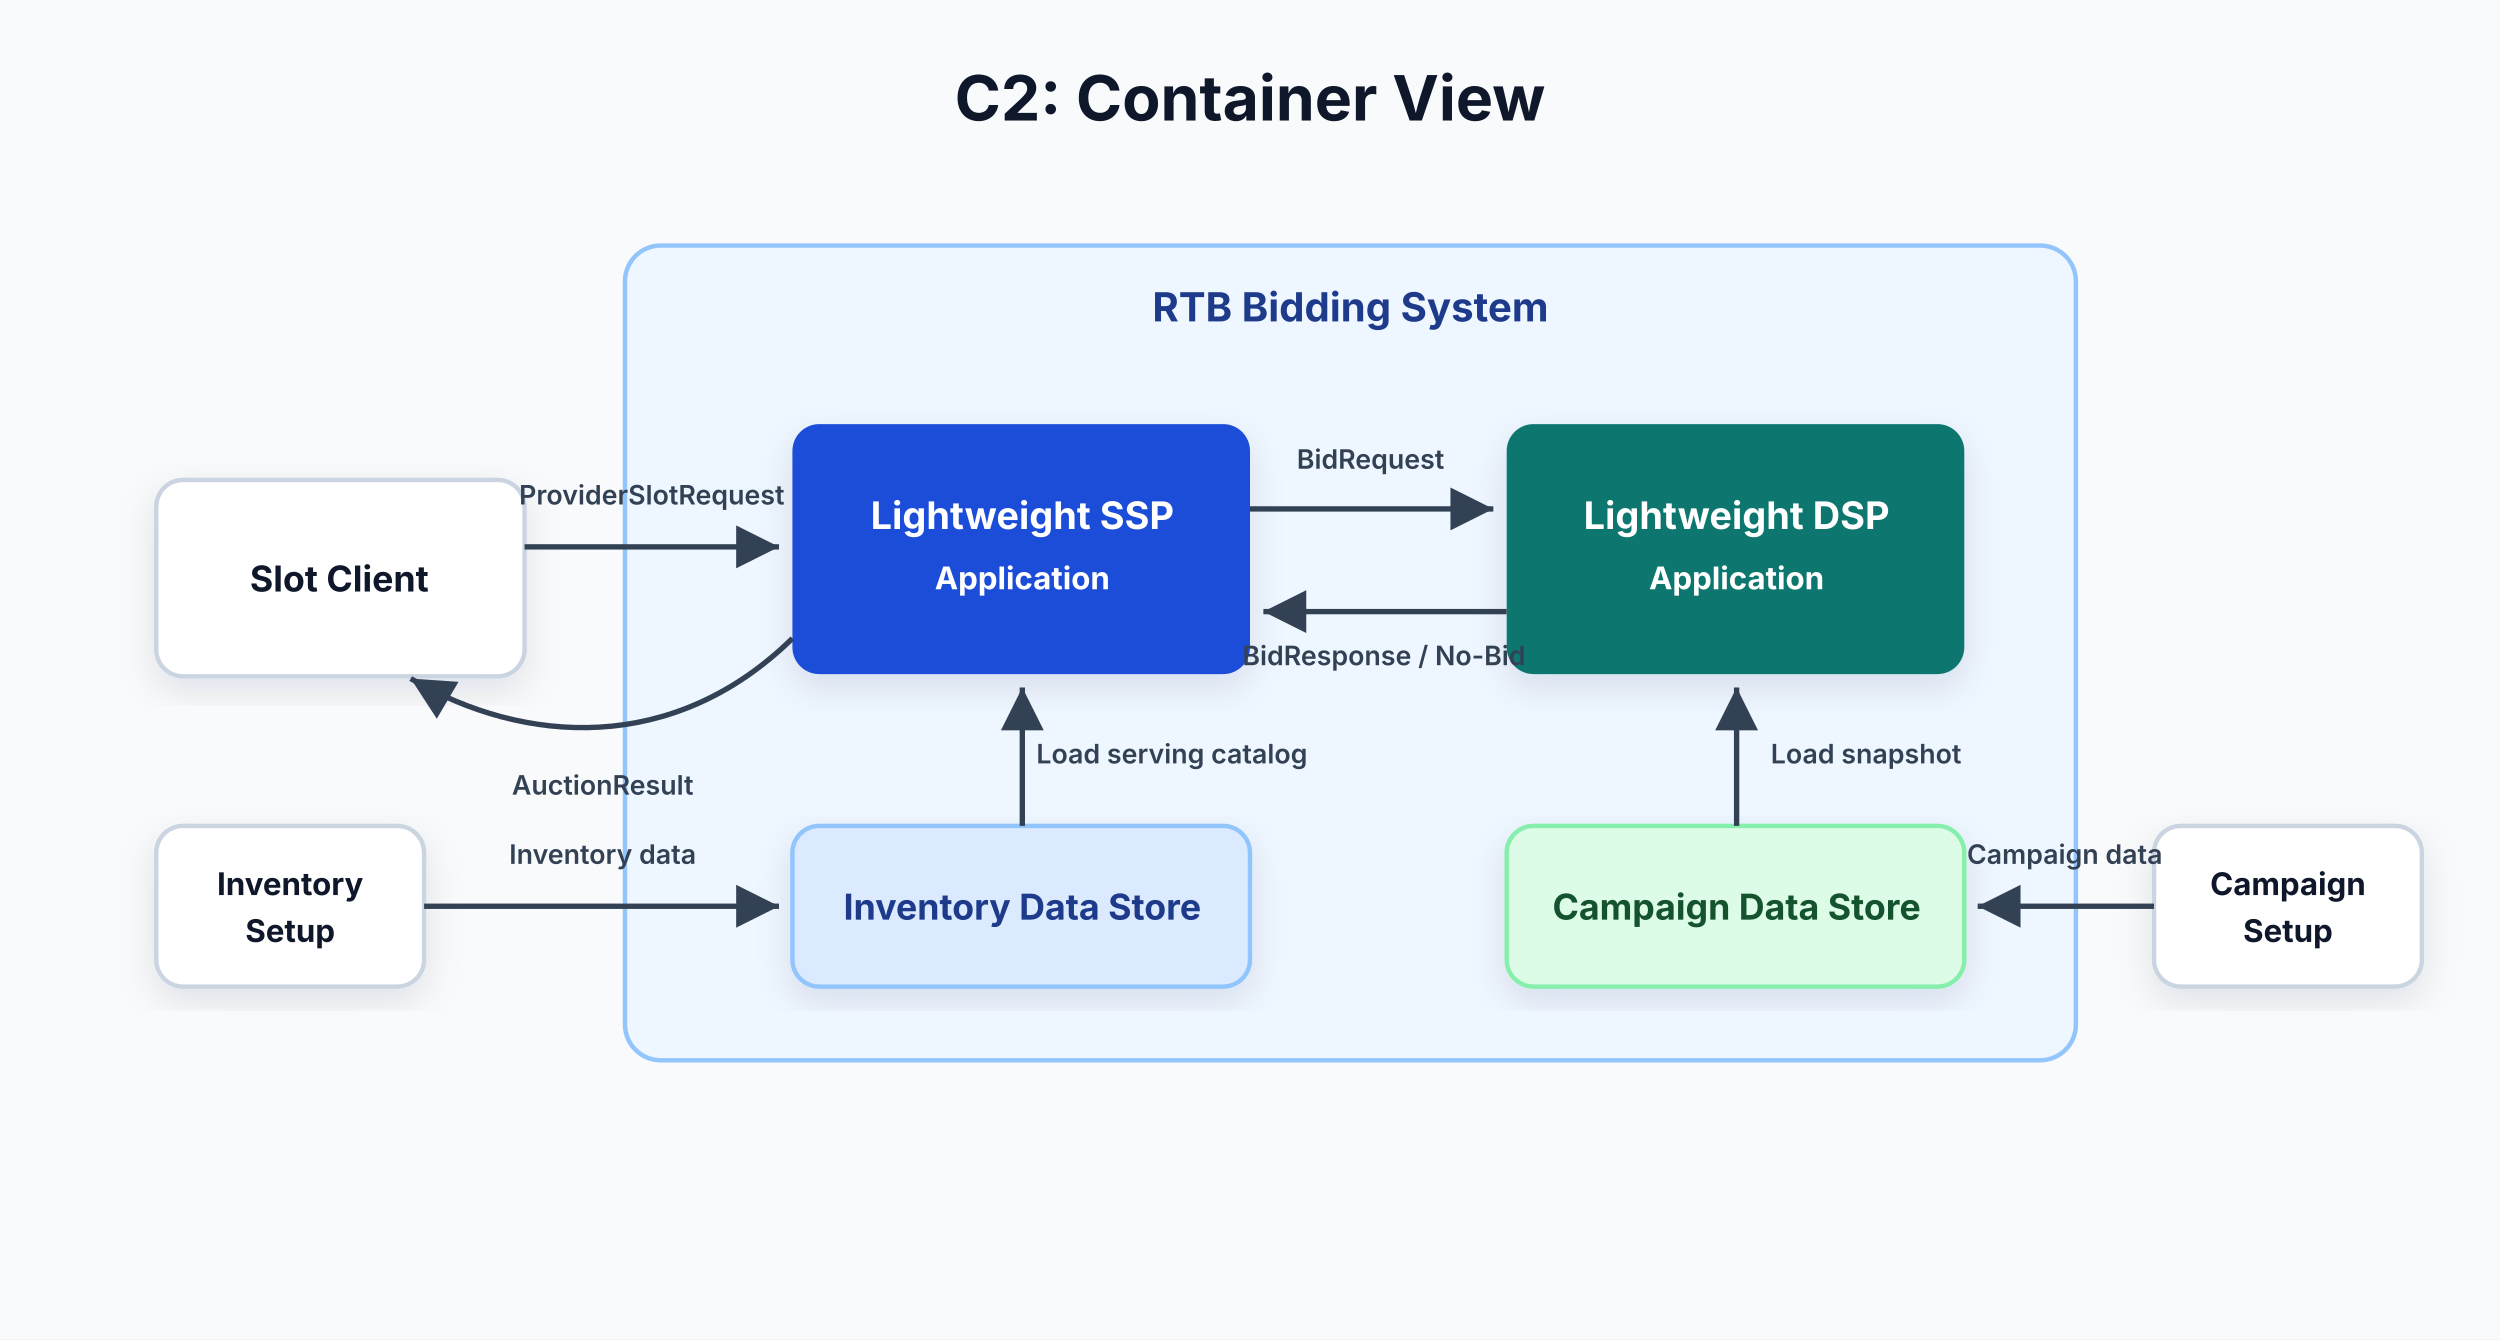
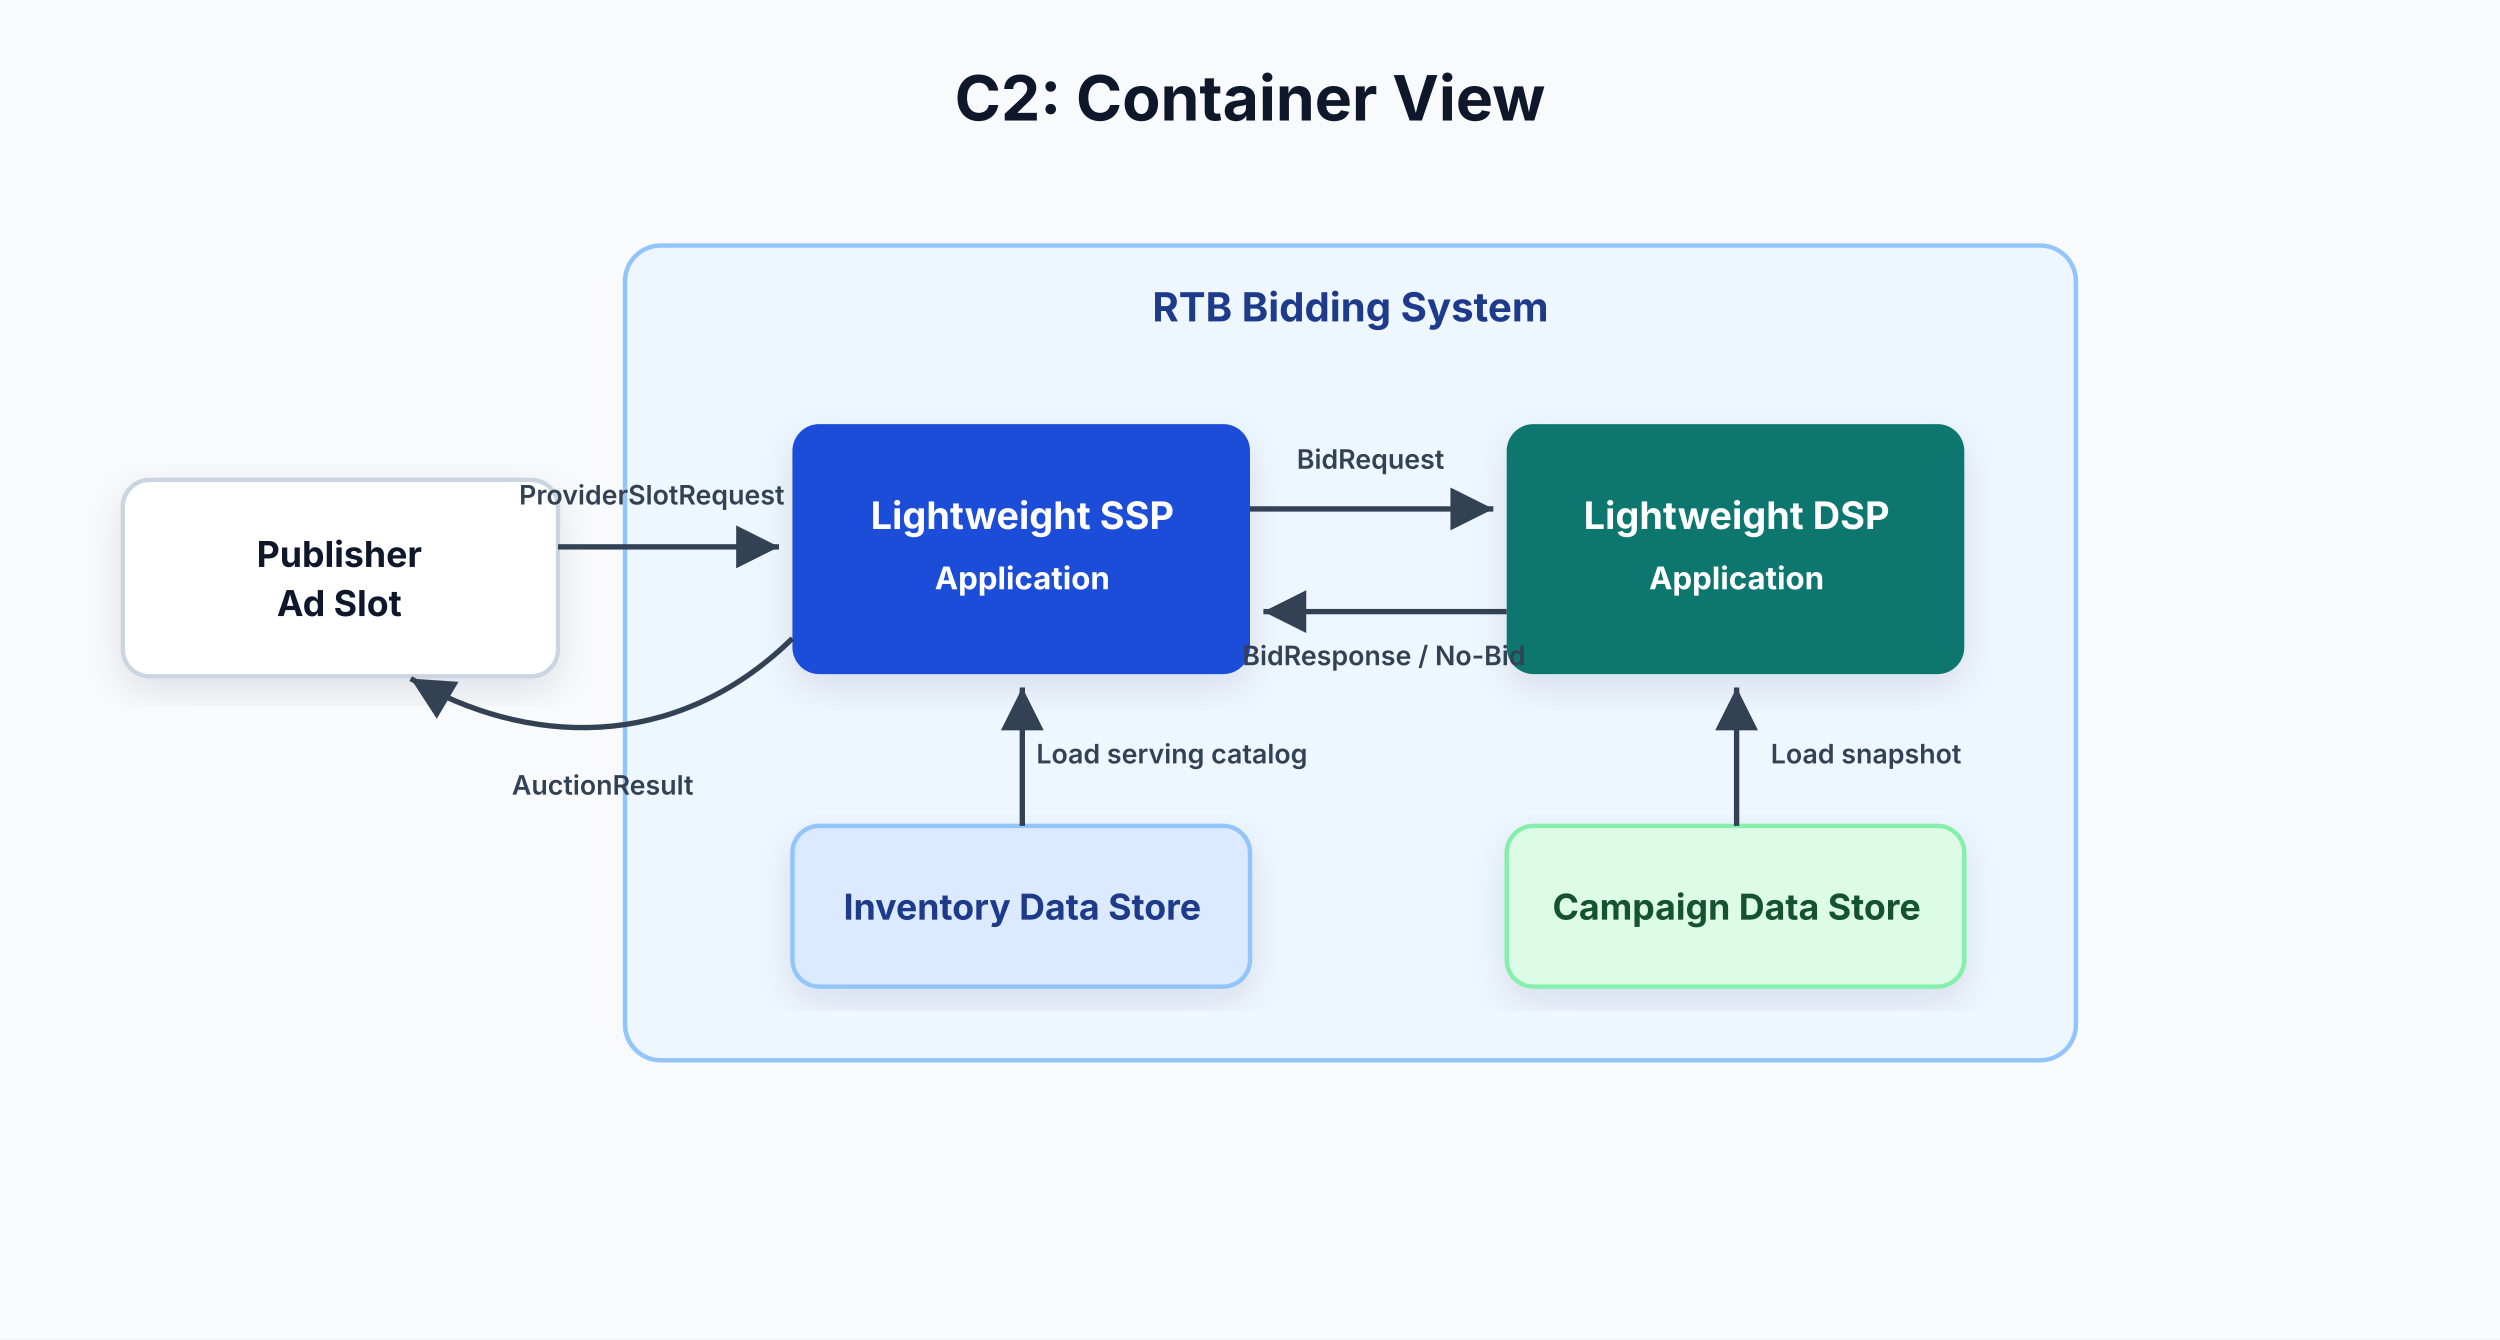
<svg xmlns="http://www.w3.org/2000/svg" width="1120" height="600" viewBox="0 0 1120 600" role="img" aria-labelledby="title desc">
  <defs>
    <marker id="arrow" markerWidth="12" markerHeight="12" refX="10" refY="6" orient="auto" markerUnits="strokeWidth">
      <path d="M2,2 L10,6 L2,10 Z" fill="#334155" />
    </marker>
    <filter id="shadow" x="-15%" y="-15%" width="130%" height="130%">
      <feDropShadow dx="0" dy="6" stdDeviation="8" flood-color="#0f172a" flood-opacity="0.10" />
    </filter>
  </defs>
  <rect width="1120" height="600" fill="#f8fafc" />
  <text x="560" y="54" text-anchor="middle" font-family="Inter, Arial, sans-serif" font-size="28" font-weight="700" fill="#0f172a">C2: Container View</text>
  <rect x="280" y="110" width="650" height="365" rx="16" fill="#eef6ff" stroke="#93c5fd" stroke-width="2" />
  <text x="605" y="144" text-anchor="middle" font-family="Inter, Arial, sans-serif" font-size="18" font-weight="700" fill="#1e3a8a">RTB Bidding System</text>
-   <rect x="70" y="215" width="165" height="88" rx="12" fill="#ffffff" stroke="#cbd5e1" stroke-width="2" filter="url(#shadow)" />
-   <text x="152" y="265" text-anchor="middle" font-family="Inter, Arial, sans-serif" font-size="16" font-weight="700" fill="#0f172a">Slot Client</text>
+   <rect x="55" y="215" width="195" height="88" rx="12" fill="#ffffff" stroke="#cbd5e1" stroke-width="2" filter="url(#shadow)" />
+   <text x="152" y="254" text-anchor="middle" font-family="Inter, Arial, sans-serif" font-size="16" font-weight="700" fill="#0f172a">Publisher</text>
+   <text x="152" y="276" text-anchor="middle" font-family="Inter, Arial, sans-serif" font-size="16" font-weight="700" fill="#0f172a">Ad Slot</text>
  <rect x="355" y="190" width="205" height="112" rx="12" fill="#1d4ed8" filter="url(#shadow)" />
  <text x="458" y="237" text-anchor="middle" font-family="Inter, Arial, sans-serif" font-size="17" font-weight="700" fill="#ffffff">Lightweight SSP</text>
  <text x="458" y="264" text-anchor="middle" font-family="Inter, Arial, sans-serif" font-size="14" font-weight="700" fill="#ffffff">Application</text>
  <rect x="675" y="190" width="205" height="112" rx="12" fill="#0f766e" filter="url(#shadow)" />
  <text x="778" y="237" text-anchor="middle" font-family="Inter, Arial, sans-serif" font-size="17" font-weight="700" fill="#ffffff">Lightweight DSP</text>
  <text x="778" y="264" text-anchor="middle" font-family="Inter, Arial, sans-serif" font-size="14" font-weight="700" fill="#ffffff">Application</text>
  <rect x="675" y="370" width="205" height="72" rx="12" fill="#dcfce7" stroke="#86efac" stroke-width="2" filter="url(#shadow)" />
  <text x="778" y="412" text-anchor="middle" font-family="Inter, Arial, sans-serif" font-size="16" font-weight="700" fill="#14532d">Campaign Data Store</text>
  <rect x="355" y="370" width="205" height="72" rx="12" fill="#dbeafe" stroke="#93c5fd" stroke-width="2" filter="url(#shadow)" />
  <text x="458" y="412" text-anchor="middle" font-family="Inter, Arial, sans-serif" font-size="16" font-weight="700" fill="#1e3a8a">Inventory Data Store</text>
-   <rect x="965" y="370" width="120" height="72" rx="12" fill="#ffffff" stroke="#cbd5e1" stroke-width="2" filter="url(#shadow)" />
-   <text x="1025" y="401" text-anchor="middle" font-family="Inter, Arial, sans-serif" font-size="14" font-weight="700" fill="#0f172a">Campaign</text>
-   <text x="1025" y="422" text-anchor="middle" font-family="Inter, Arial, sans-serif" font-size="14" font-weight="700" fill="#0f172a">Setup</text>
-   <rect x="70" y="370" width="120" height="72" rx="12" fill="#ffffff" stroke="#cbd5e1" stroke-width="2" filter="url(#shadow)" />
-   <text x="130" y="401" text-anchor="middle" font-family="Inter, Arial, sans-serif" font-size="14" font-weight="700" fill="#0f172a">Inventory</text>
-   <text x="130" y="422" text-anchor="middle" font-family="Inter, Arial, sans-serif" font-size="14" font-weight="700" fill="#0f172a">Setup</text>
-   <path d="M235 245 L349 245" fill="none" stroke="#334155" stroke-width="2.4" marker-end="url(#arrow)" />
+   <path d="M250 245 L349 245" fill="none" stroke="#334155" stroke-width="2.4" marker-end="url(#arrow)" />
  <text x="292" y="226" text-anchor="middle" font-family="Inter, Arial, sans-serif" font-size="12" font-weight="600" fill="#334155">ProviderSlotRequest</text>
  <path d="M355 286 C302 338 235 334 184 304" fill="none" stroke="#334155" stroke-width="2.4" marker-end="url(#arrow)" />
  <text x="270" y="356" text-anchor="middle" font-family="Inter, Arial, sans-serif" font-size="12" font-weight="600" fill="#334155">AuctionResult</text>
  <path d="M560 228 L669 228" fill="none" stroke="#334155" stroke-width="2.4" marker-end="url(#arrow)" />
  <text x="614" y="210" text-anchor="middle" font-family="Inter, Arial, sans-serif" font-size="12" font-weight="600" fill="#334155">BidRequest</text>
  <path d="M675 274 L566 274" fill="none" stroke="#334155" stroke-width="2.4" marker-end="url(#arrow)" />
  <text x="620" y="298" text-anchor="middle" font-family="Inter, Arial, sans-serif" font-size="12" font-weight="600" fill="#334155">BidResponse / No-Bid</text>
-   <path d="M965 406 L886 406" fill="none" stroke="#334155" stroke-width="2.4" marker-end="url(#arrow)" />
-   <text x="925" y="387" text-anchor="middle" font-family="Inter, Arial, sans-serif" font-size="12" font-weight="600" fill="#334155">Campaign data</text>
  <path d="M778 370 L778 308" fill="none" stroke="#334155" stroke-width="2.4" marker-end="url(#arrow)" />
  <text x="836" y="342" text-anchor="middle" font-family="Inter, Arial, sans-serif" font-size="12" font-weight="600" fill="#334155">Load snapshot</text>
-   <path d="M190 406 L349 406" fill="none" stroke="#334155" stroke-width="2.4" marker-end="url(#arrow)" />
-   <text x="270" y="387" text-anchor="middle" font-family="Inter, Arial, sans-serif" font-size="12" font-weight="600" fill="#334155">Inventory data</text>
  <path d="M458 370 L458 308" fill="none" stroke="#334155" stroke-width="2.4" marker-end="url(#arrow)" />
  <text x="525" y="342" text-anchor="middle" font-family="Inter, Arial, sans-serif" font-size="12" font-weight="600" fill="#334155">Load serving catalog</text>
</svg>
